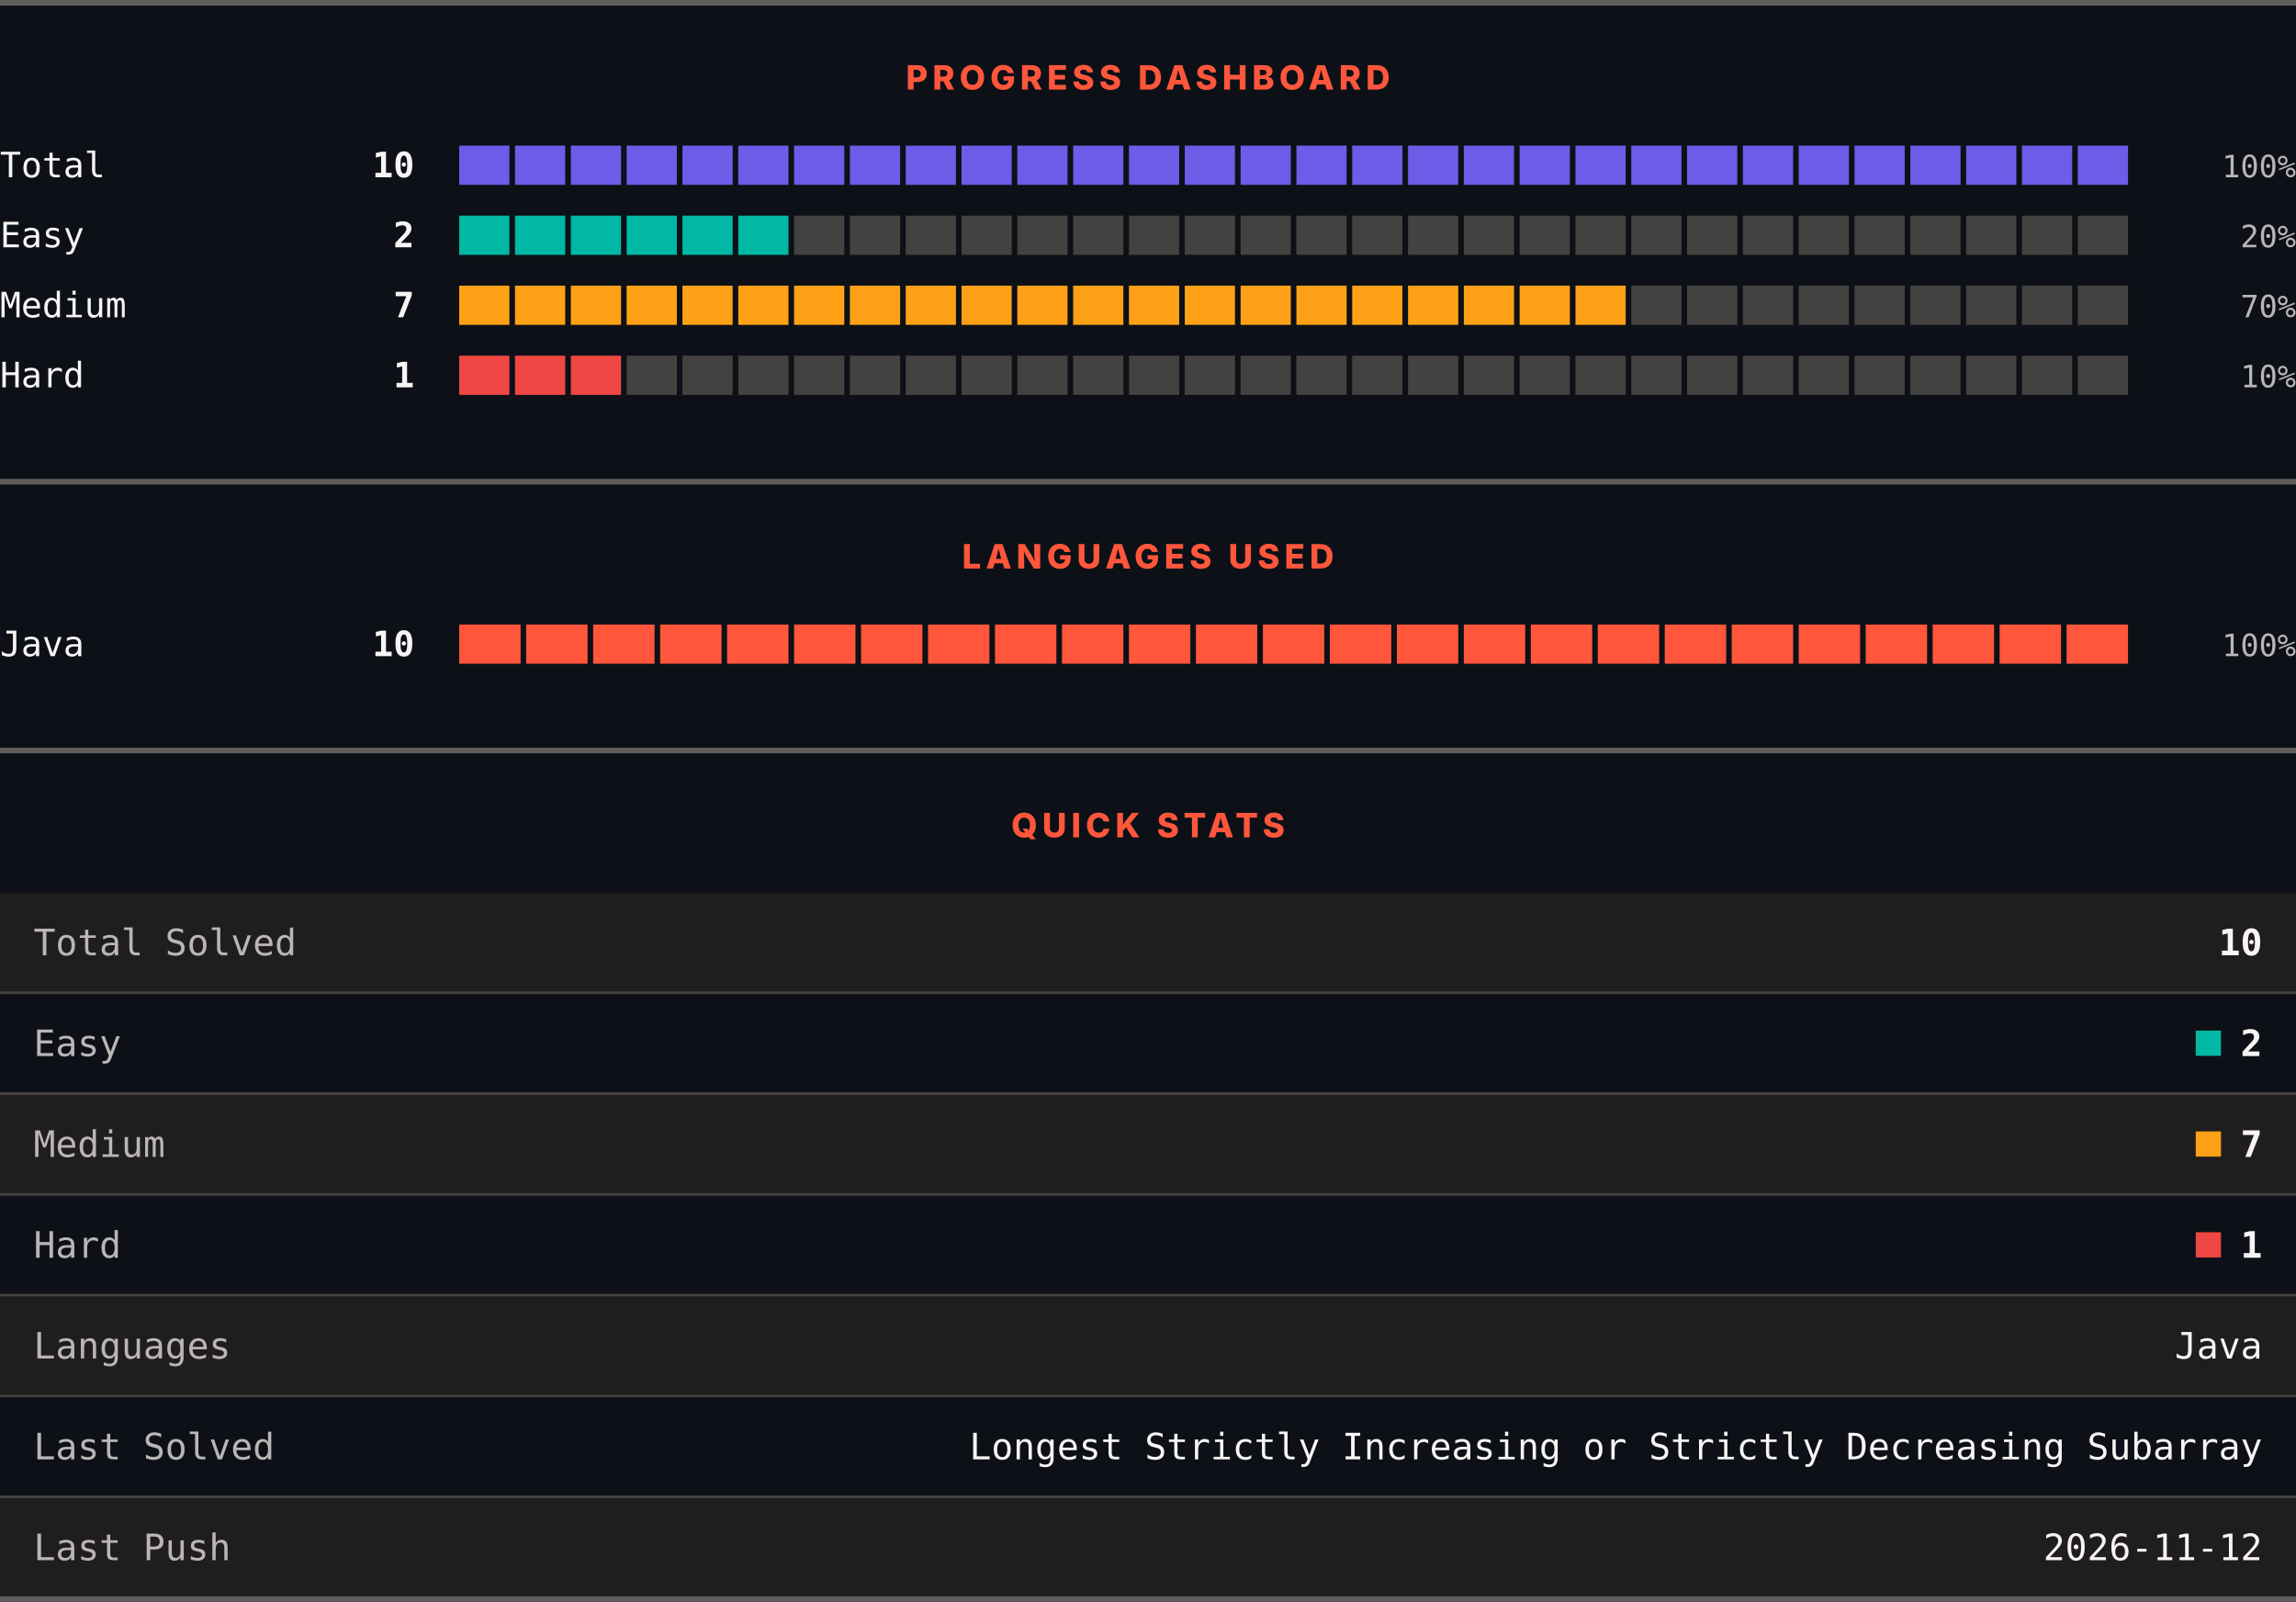
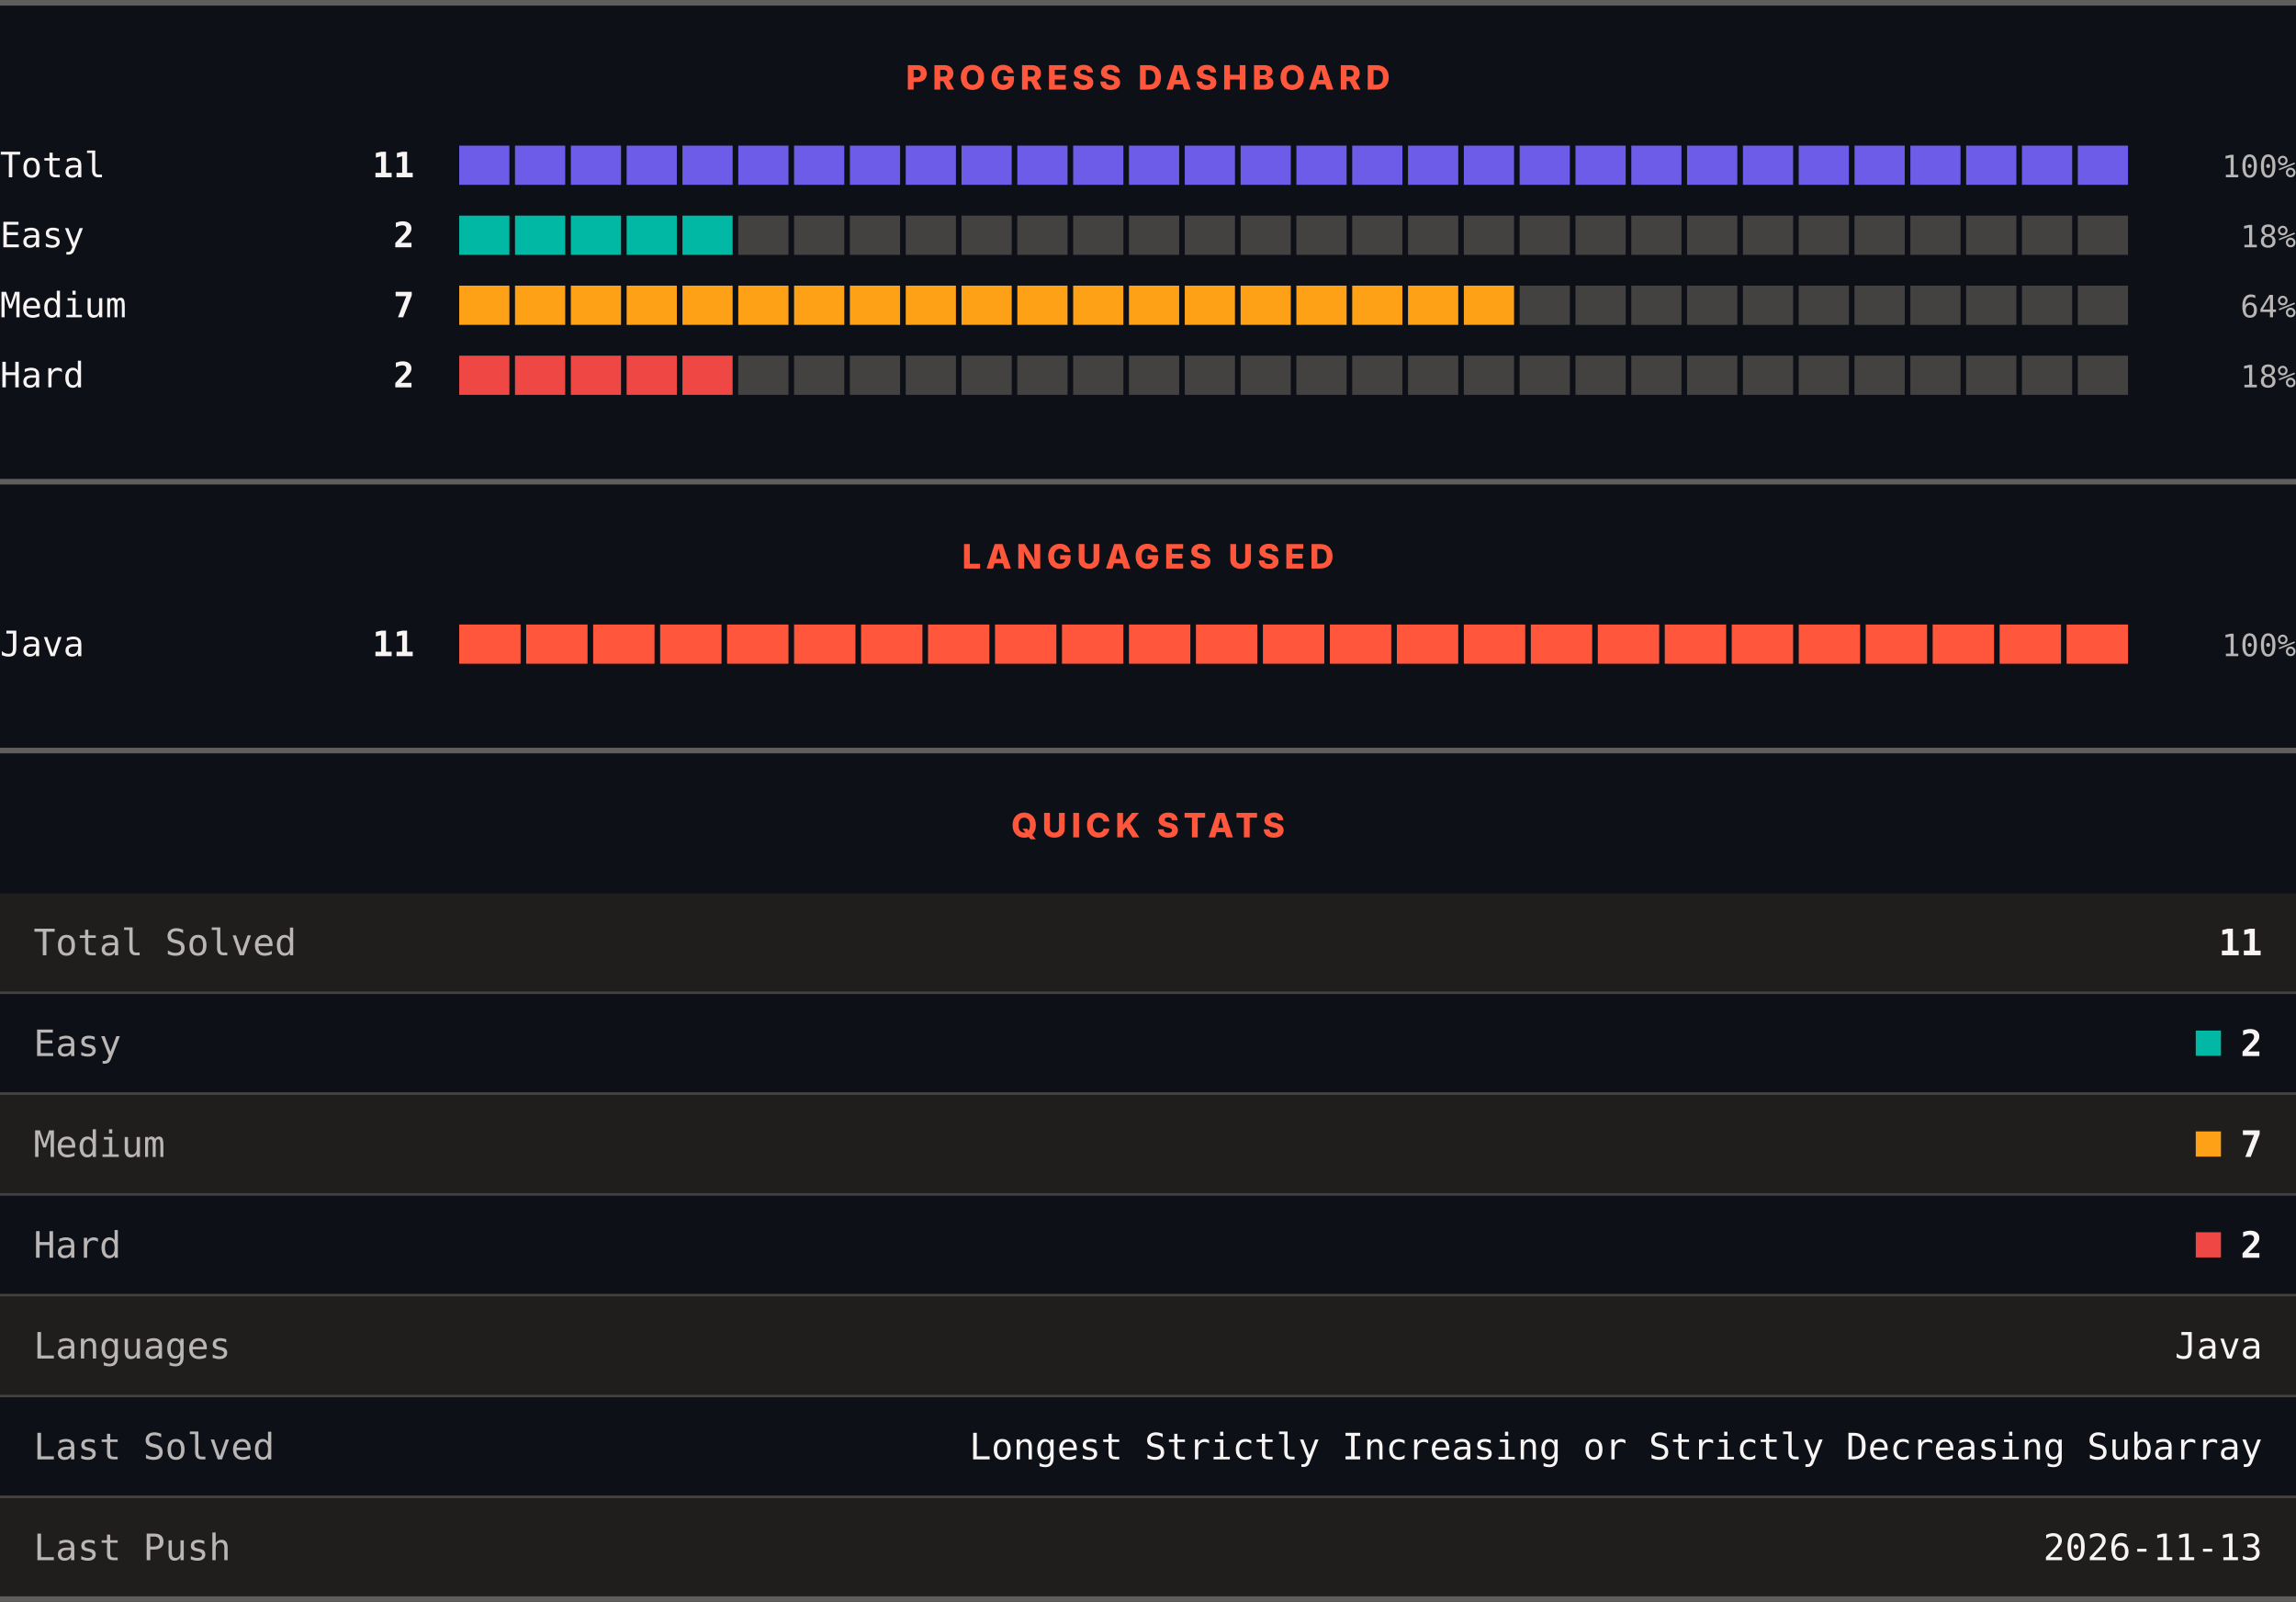
<svg xmlns="http://www.w3.org/2000/svg" width="820" height="572" viewBox="0 0 820 572" role="img" aria-label="LeetCode progress, languages and quick stats">
  <rect width="820" height="572" fill="#0d1117" />
  <rect x="0" y="0" width="820" height="2" fill="#605d5d" />
  <text x="410" y="32" text-anchor="middle" font-family="Archivo, system-ui, -apple-system, Segoe UI, sans-serif" font-size="12" font-weight="800" letter-spacing="1.68" fill="#ff563c">PROGRESS DASHBOARD</text>
  <text x="0" y="63.3" font-family="ui-monospace, SFMono-Regular, Menlo, Consolas, monospace" font-size="12.5" fill="#f8f4f4">Total</text>
-   <text x="148" y="63.3" text-anchor="end" font-family="ui-monospace, SFMono-Regular, Menlo, Consolas, monospace" font-size="12.5" font-weight="700" fill="#f8f4f4">10</text>
+   <text x="148" y="63.3" text-anchor="end" font-family="ui-monospace, SFMono-Regular, Menlo, Consolas, monospace" font-size="12.5" font-weight="700" fill="#f8f4f4">11</text>
  <rect x="164.00" y="52" width="17.93" height="14" fill="#6c5ce7" />
  <rect x="183.93" y="52" width="17.93" height="14" fill="#6c5ce7" />
  <rect x="203.87" y="52" width="17.93" height="14" fill="#6c5ce7" />
  <rect x="223.80" y="52" width="17.93" height="14" fill="#6c5ce7" />
  <rect x="243.73" y="52" width="17.93" height="14" fill="#6c5ce7" />
  <rect x="263.67" y="52" width="17.93" height="14" fill="#6c5ce7" />
  <rect x="283.60" y="52" width="17.93" height="14" fill="#6c5ce7" />
  <rect x="303.53" y="52" width="17.93" height="14" fill="#6c5ce7" />
  <rect x="323.47" y="52" width="17.93" height="14" fill="#6c5ce7" />
  <rect x="343.40" y="52" width="17.93" height="14" fill="#6c5ce7" />
  <rect x="363.33" y="52" width="17.93" height="14" fill="#6c5ce7" />
  <rect x="383.27" y="52" width="17.93" height="14" fill="#6c5ce7" />
  <rect x="403.20" y="52" width="17.93" height="14" fill="#6c5ce7" />
  <rect x="423.13" y="52" width="17.93" height="14" fill="#6c5ce7" />
  <rect x="443.07" y="52" width="17.93" height="14" fill="#6c5ce7" />
  <rect x="463.00" y="52" width="17.93" height="14" fill="#6c5ce7" />
  <rect x="482.93" y="52" width="17.93" height="14" fill="#6c5ce7" />
  <rect x="502.87" y="52" width="17.93" height="14" fill="#6c5ce7" />
  <rect x="522.80" y="52" width="17.93" height="14" fill="#6c5ce7" />
  <rect x="542.73" y="52" width="17.93" height="14" fill="#6c5ce7" />
  <rect x="562.67" y="52" width="17.93" height="14" fill="#6c5ce7" />
  <rect x="582.60" y="52" width="17.93" height="14" fill="#6c5ce7" />
  <rect x="602.53" y="52" width="17.93" height="14" fill="#6c5ce7" />
  <rect x="622.47" y="52" width="17.93" height="14" fill="#6c5ce7" />
  <rect x="642.40" y="52" width="17.93" height="14" fill="#6c5ce7" />
  <rect x="662.33" y="52" width="17.93" height="14" fill="#6c5ce7" />
  <rect x="682.27" y="52" width="17.93" height="14" fill="#6c5ce7" />
  <rect x="702.20" y="52" width="17.93" height="14" fill="#6c5ce7" />
  <rect x="722.13" y="52" width="17.93" height="14" fill="#6c5ce7" />
  <rect x="742.07" y="52" width="17.93" height="14" fill="#6c5ce7" />
  <text x="820" y="63.3" text-anchor="end" font-family="ui-monospace, SFMono-Regular, Menlo, Consolas, monospace" font-size="11" fill="#bab6b6">100%</text>
  <text x="0" y="88.3" font-family="ui-monospace, SFMono-Regular, Menlo, Consolas, monospace" font-size="12.5" fill="#f8f4f4">Easy</text>
  <text x="148" y="88.3" text-anchor="end" font-family="ui-monospace, SFMono-Regular, Menlo, Consolas, monospace" font-size="12.5" font-weight="700" fill="#f8f4f4">2</text>
  <rect x="164.00" y="77" width="17.93" height="14" fill="#00b8a3" />
  <rect x="183.93" y="77" width="17.93" height="14" fill="#00b8a3" />
  <rect x="203.87" y="77" width="17.93" height="14" fill="#00b8a3" />
  <rect x="223.80" y="77" width="17.93" height="14" fill="#00b8a3" />
  <rect x="243.73" y="77" width="17.93" height="14" fill="#00b8a3" />
-   <rect x="263.67" y="77" width="17.93" height="14" fill="#00b8a3" />
+   <rect x="263.67" y="77" width="17.93" height="14" fill="#444141" />
  <rect x="283.60" y="77" width="17.93" height="14" fill="#444141" />
  <rect x="303.53" y="77" width="17.93" height="14" fill="#444141" />
  <rect x="323.47" y="77" width="17.93" height="14" fill="#444141" />
  <rect x="343.40" y="77" width="17.93" height="14" fill="#444141" />
  <rect x="363.33" y="77" width="17.93" height="14" fill="#444141" />
  <rect x="383.27" y="77" width="17.93" height="14" fill="#444141" />
  <rect x="403.20" y="77" width="17.93" height="14" fill="#444141" />
  <rect x="423.13" y="77" width="17.93" height="14" fill="#444141" />
  <rect x="443.07" y="77" width="17.93" height="14" fill="#444141" />
  <rect x="463.00" y="77" width="17.93" height="14" fill="#444141" />
  <rect x="482.93" y="77" width="17.93" height="14" fill="#444141" />
  <rect x="502.87" y="77" width="17.93" height="14" fill="#444141" />
  <rect x="522.80" y="77" width="17.93" height="14" fill="#444141" />
  <rect x="542.73" y="77" width="17.93" height="14" fill="#444141" />
  <rect x="562.67" y="77" width="17.93" height="14" fill="#444141" />
  <rect x="582.60" y="77" width="17.93" height="14" fill="#444141" />
  <rect x="602.53" y="77" width="17.93" height="14" fill="#444141" />
  <rect x="622.47" y="77" width="17.93" height="14" fill="#444141" />
  <rect x="642.40" y="77" width="17.93" height="14" fill="#444141" />
  <rect x="662.33" y="77" width="17.93" height="14" fill="#444141" />
  <rect x="682.27" y="77" width="17.93" height="14" fill="#444141" />
  <rect x="702.20" y="77" width="17.93" height="14" fill="#444141" />
  <rect x="722.13" y="77" width="17.93" height="14" fill="#444141" />
  <rect x="742.07" y="77" width="17.93" height="14" fill="#444141" />
-   <text x="820" y="88.3" text-anchor="end" font-family="ui-monospace, SFMono-Regular, Menlo, Consolas, monospace" font-size="11" fill="#bab6b6">20%</text>
+   <text x="820" y="88.3" text-anchor="end" font-family="ui-monospace, SFMono-Regular, Menlo, Consolas, monospace" font-size="11" fill="#bab6b6">18%</text>
  <text x="0" y="113.3" font-family="ui-monospace, SFMono-Regular, Menlo, Consolas, monospace" font-size="12.5" fill="#f8f4f4">Medium</text>
  <text x="148" y="113.3" text-anchor="end" font-family="ui-monospace, SFMono-Regular, Menlo, Consolas, monospace" font-size="12.5" font-weight="700" fill="#f8f4f4">7</text>
  <rect x="164.00" y="102" width="17.93" height="14" fill="#ffa116" />
  <rect x="183.93" y="102" width="17.93" height="14" fill="#ffa116" />
  <rect x="203.87" y="102" width="17.93" height="14" fill="#ffa116" />
  <rect x="223.80" y="102" width="17.93" height="14" fill="#ffa116" />
  <rect x="243.73" y="102" width="17.93" height="14" fill="#ffa116" />
  <rect x="263.67" y="102" width="17.93" height="14" fill="#ffa116" />
  <rect x="283.60" y="102" width="17.93" height="14" fill="#ffa116" />
  <rect x="303.53" y="102" width="17.93" height="14" fill="#ffa116" />
  <rect x="323.47" y="102" width="17.93" height="14" fill="#ffa116" />
  <rect x="343.40" y="102" width="17.93" height="14" fill="#ffa116" />
  <rect x="363.33" y="102" width="17.93" height="14" fill="#ffa116" />
  <rect x="383.27" y="102" width="17.93" height="14" fill="#ffa116" />
  <rect x="403.20" y="102" width="17.93" height="14" fill="#ffa116" />
  <rect x="423.13" y="102" width="17.93" height="14" fill="#ffa116" />
  <rect x="443.07" y="102" width="17.93" height="14" fill="#ffa116" />
  <rect x="463.00" y="102" width="17.93" height="14" fill="#ffa116" />
  <rect x="482.93" y="102" width="17.93" height="14" fill="#ffa116" />
  <rect x="502.87" y="102" width="17.93" height="14" fill="#ffa116" />
  <rect x="522.80" y="102" width="17.93" height="14" fill="#ffa116" />
-   <rect x="542.73" y="102" width="17.93" height="14" fill="#ffa116" />
-   <rect x="562.67" y="102" width="17.93" height="14" fill="#ffa116" />
+   <rect x="542.73" y="102" width="17.93" height="14" fill="#444141" />
+   <rect x="562.67" y="102" width="17.93" height="14" fill="#444141" />
  <rect x="582.60" y="102" width="17.93" height="14" fill="#444141" />
  <rect x="602.53" y="102" width="17.93" height="14" fill="#444141" />
  <rect x="622.47" y="102" width="17.93" height="14" fill="#444141" />
  <rect x="642.40" y="102" width="17.93" height="14" fill="#444141" />
  <rect x="662.33" y="102" width="17.93" height="14" fill="#444141" />
  <rect x="682.27" y="102" width="17.93" height="14" fill="#444141" />
  <rect x="702.20" y="102" width="17.93" height="14" fill="#444141" />
  <rect x="722.13" y="102" width="17.93" height="14" fill="#444141" />
  <rect x="742.07" y="102" width="17.93" height="14" fill="#444141" />
-   <text x="820" y="113.3" text-anchor="end" font-family="ui-monospace, SFMono-Regular, Menlo, Consolas, monospace" font-size="11" fill="#bab6b6">70%</text>
+   <text x="820" y="113.3" text-anchor="end" font-family="ui-monospace, SFMono-Regular, Menlo, Consolas, monospace" font-size="11" fill="#bab6b6">64%</text>
  <text x="0" y="138.3" font-family="ui-monospace, SFMono-Regular, Menlo, Consolas, monospace" font-size="12.5" fill="#f8f4f4">Hard</text>
-   <text x="148" y="138.3" text-anchor="end" font-family="ui-monospace, SFMono-Regular, Menlo, Consolas, monospace" font-size="12.5" font-weight="700" fill="#f8f4f4">1</text>
+   <text x="148" y="138.3" text-anchor="end" font-family="ui-monospace, SFMono-Regular, Menlo, Consolas, monospace" font-size="12.5" font-weight="700" fill="#f8f4f4">2</text>
  <rect x="164.00" y="127" width="17.93" height="14" fill="#ef4743" />
  <rect x="183.93" y="127" width="17.93" height="14" fill="#ef4743" />
  <rect x="203.87" y="127" width="17.93" height="14" fill="#ef4743" />
-   <rect x="223.80" y="127" width="17.93" height="14" fill="#444141" />
-   <rect x="243.73" y="127" width="17.93" height="14" fill="#444141" />
+   <rect x="223.80" y="127" width="17.93" height="14" fill="#ef4743" />
+   <rect x="243.73" y="127" width="17.93" height="14" fill="#ef4743" />
  <rect x="263.67" y="127" width="17.93" height="14" fill="#444141" />
  <rect x="283.60" y="127" width="17.93" height="14" fill="#444141" />
  <rect x="303.53" y="127" width="17.93" height="14" fill="#444141" />
  <rect x="323.47" y="127" width="17.93" height="14" fill="#444141" />
  <rect x="343.40" y="127" width="17.93" height="14" fill="#444141" />
  <rect x="363.33" y="127" width="17.93" height="14" fill="#444141" />
  <rect x="383.27" y="127" width="17.93" height="14" fill="#444141" />
  <rect x="403.20" y="127" width="17.93" height="14" fill="#444141" />
  <rect x="423.13" y="127" width="17.93" height="14" fill="#444141" />
  <rect x="443.07" y="127" width="17.93" height="14" fill="#444141" />
  <rect x="463.00" y="127" width="17.93" height="14" fill="#444141" />
  <rect x="482.93" y="127" width="17.93" height="14" fill="#444141" />
  <rect x="502.87" y="127" width="17.93" height="14" fill="#444141" />
  <rect x="522.80" y="127" width="17.93" height="14" fill="#444141" />
  <rect x="542.73" y="127" width="17.93" height="14" fill="#444141" />
  <rect x="562.67" y="127" width="17.93" height="14" fill="#444141" />
  <rect x="582.60" y="127" width="17.93" height="14" fill="#444141" />
  <rect x="602.53" y="127" width="17.93" height="14" fill="#444141" />
  <rect x="622.47" y="127" width="17.93" height="14" fill="#444141" />
  <rect x="642.40" y="127" width="17.93" height="14" fill="#444141" />
  <rect x="662.33" y="127" width="17.93" height="14" fill="#444141" />
  <rect x="682.27" y="127" width="17.93" height="14" fill="#444141" />
  <rect x="702.20" y="127" width="17.93" height="14" fill="#444141" />
  <rect x="722.13" y="127" width="17.93" height="14" fill="#444141" />
  <rect x="742.07" y="127" width="17.93" height="14" fill="#444141" />
-   <text x="820" y="138.3" text-anchor="end" font-family="ui-monospace, SFMono-Regular, Menlo, Consolas, monospace" font-size="11" fill="#bab6b6">10%</text>
+   <text x="820" y="138.3" text-anchor="end" font-family="ui-monospace, SFMono-Regular, Menlo, Consolas, monospace" font-size="11" fill="#bab6b6">18%</text>
  <rect x="0" y="171" width="820" height="2" fill="#605d5d" />
  <text x="410" y="203" text-anchor="middle" font-family="Archivo, system-ui, -apple-system, Segoe UI, sans-serif" font-size="12" font-weight="800" letter-spacing="1.68" fill="#ff563c">LANGUAGES USED</text>
  <text x="0" y="234.3" font-family="ui-monospace, SFMono-Regular, Menlo, Consolas, monospace" font-size="12.5" fill="#f8f4f4">Java</text>
-   <text x="148" y="234.3" text-anchor="end" font-family="ui-monospace, SFMono-Regular, Menlo, Consolas, monospace" font-size="12.5" font-weight="700" fill="#f8f4f4">10</text>
+   <text x="148" y="234.3" text-anchor="end" font-family="ui-monospace, SFMono-Regular, Menlo, Consolas, monospace" font-size="12.5" font-weight="700" fill="#f8f4f4">11</text>
  <rect x="164.00" y="223" width="21.92" height="14" fill="#ff563c" />
  <rect x="187.92" y="223" width="21.92" height="14" fill="#ff563c" />
  <rect x="211.84" y="223" width="21.92" height="14" fill="#ff563c" />
  <rect x="235.76" y="223" width="21.92" height="14" fill="#ff563c" />
  <rect x="259.68" y="223" width="21.92" height="14" fill="#ff563c" />
  <rect x="283.60" y="223" width="21.92" height="14" fill="#ff563c" />
  <rect x="307.52" y="223" width="21.92" height="14" fill="#ff563c" />
  <rect x="331.44" y="223" width="21.92" height="14" fill="#ff563c" />
  <rect x="355.36" y="223" width="21.92" height="14" fill="#ff563c" />
  <rect x="379.28" y="223" width="21.92" height="14" fill="#ff563c" />
  <rect x="403.20" y="223" width="21.92" height="14" fill="#ff563c" />
  <rect x="427.12" y="223" width="21.92" height="14" fill="#ff563c" />
  <rect x="451.04" y="223" width="21.92" height="14" fill="#ff563c" />
  <rect x="474.96" y="223" width="21.92" height="14" fill="#ff563c" />
  <rect x="498.88" y="223" width="21.92" height="14" fill="#ff563c" />
  <rect x="522.80" y="223" width="21.92" height="14" fill="#ff563c" />
  <rect x="546.72" y="223" width="21.92" height="14" fill="#ff563c" />
  <rect x="570.64" y="223" width="21.92" height="14" fill="#ff563c" />
  <rect x="594.56" y="223" width="21.92" height="14" fill="#ff563c" />
  <rect x="618.48" y="223" width="21.92" height="14" fill="#ff563c" />
  <rect x="642.40" y="223" width="21.92" height="14" fill="#ff563c" />
  <rect x="666.32" y="223" width="21.92" height="14" fill="#ff563c" />
  <rect x="690.24" y="223" width="21.92" height="14" fill="#ff563c" />
  <rect x="714.16" y="223" width="21.92" height="14" fill="#ff563c" />
  <rect x="738.08" y="223" width="21.92" height="14" fill="#ff563c" />
  <text x="820" y="234.3" text-anchor="end" font-family="ui-monospace, SFMono-Regular, Menlo, Consolas, monospace" font-size="11" fill="#bab6b6">100%</text>
  <rect x="0" y="267" width="820" height="2" fill="#605d5d" />
  <text x="410" y="299" text-anchor="middle" font-family="Archivo, system-ui, -apple-system, Segoe UI, sans-serif" font-size="12" font-weight="800" letter-spacing="1.68" fill="#ff563c">QUICK STATS</text>
  <rect x="0" y="319" width="820" height="35" fill="#201e1d" />
  <text x="12" y="341.1" font-family="ui-monospace, SFMono-Regular, Menlo, Consolas, monospace" font-size="13" fill="#bab6b6">Total Solved</text>
-   <text x="808" y="341.1" text-anchor="end" font-family="ui-monospace, SFMono-Regular, Menlo, Consolas, monospace" font-size="13" font-weight="700" fill="#f8f4f4">10</text>
+   <text x="808" y="341.1" text-anchor="end" font-family="ui-monospace, SFMono-Regular, Menlo, Consolas, monospace" font-size="13" font-weight="700" fill="#f8f4f4">11</text>
  <rect x="0" y="354" width="820" height="1" fill="#444141" />
  <rect x="0" y="355" width="820" height="35" fill="#0d1117" />
  <text x="12" y="377.1" font-family="ui-monospace, SFMono-Regular, Menlo, Consolas, monospace" font-size="13" fill="#bab6b6">Easy</text>
  <rect x="784.2" y="368" width="9" height="9" fill="#00b8a3" />
  <text x="808" y="377.1" text-anchor="end" font-family="ui-monospace, SFMono-Regular, Menlo, Consolas, monospace" font-size="13" font-weight="700" fill="#f8f4f4">2</text>
  <rect x="0" y="390" width="820" height="1" fill="#444141" />
  <rect x="0" y="391" width="820" height="35" fill="#201e1d" />
  <text x="12" y="413.1" font-family="ui-monospace, SFMono-Regular, Menlo, Consolas, monospace" font-size="13" fill="#bab6b6">Medium</text>
  <rect x="784.2" y="404" width="9" height="9" fill="#ffa116" />
  <text x="808" y="413.1" text-anchor="end" font-family="ui-monospace, SFMono-Regular, Menlo, Consolas, monospace" font-size="13" font-weight="700" fill="#f8f4f4">7</text>
  <rect x="0" y="426" width="820" height="1" fill="#444141" />
  <rect x="0" y="427" width="820" height="35" fill="#0d1117" />
  <text x="12" y="449.1" font-family="ui-monospace, SFMono-Regular, Menlo, Consolas, monospace" font-size="13" fill="#bab6b6">Hard</text>
  <rect x="784.2" y="440" width="9" height="9" fill="#ef4743" />
-   <text x="808" y="449.1" text-anchor="end" font-family="ui-monospace, SFMono-Regular, Menlo, Consolas, monospace" font-size="13" font-weight="700" fill="#f8f4f4">1</text>
+   <text x="808" y="449.1" text-anchor="end" font-family="ui-monospace, SFMono-Regular, Menlo, Consolas, monospace" font-size="13" font-weight="700" fill="#f8f4f4">2</text>
  <rect x="0" y="462" width="820" height="1" fill="#444141" />
  <rect x="0" y="463" width="820" height="35" fill="#201e1d" />
  <text x="12" y="485.1" font-family="ui-monospace, SFMono-Regular, Menlo, Consolas, monospace" font-size="13" fill="#bab6b6">Languages</text>
  <text x="808" y="485.1" text-anchor="end" font-family="ui-monospace, SFMono-Regular, Menlo, Consolas, monospace" font-size="13" fill="#f8f4f4">Java</text>
  <rect x="0" y="498" width="820" height="1" fill="#444141" />
  <rect x="0" y="499" width="820" height="35" fill="#0d1117" />
  <text x="12" y="521.1" font-family="ui-monospace, SFMono-Regular, Menlo, Consolas, monospace" font-size="13" fill="#bab6b6">Last Solved</text>
  <text x="808" y="521.1" text-anchor="end" font-family="ui-monospace, SFMono-Regular, Menlo, Consolas, monospace" font-size="13" fill="#f8f4f4">Longest Strictly Increasing or Strictly Decreasing Subarray</text>
  <rect x="0" y="534" width="820" height="1" fill="#444141" />
  <rect x="0" y="535" width="820" height="35" fill="#201e1d" />
  <text x="12" y="557.1" font-family="ui-monospace, SFMono-Regular, Menlo, Consolas, monospace" font-size="13" fill="#bab6b6">Last Push</text>
-   <text x="808" y="557.1" text-anchor="end" font-family="ui-monospace, SFMono-Regular, Menlo, Consolas, monospace" font-size="13" fill="#f8f4f4">2026-11-12</text>
+   <text x="808" y="557.1" text-anchor="end" font-family="ui-monospace, SFMono-Regular, Menlo, Consolas, monospace" font-size="13" fill="#f8f4f4">2026-11-13</text>
  <rect x="0" y="570" width="820" height="2" fill="#605d5d" />
</svg>
